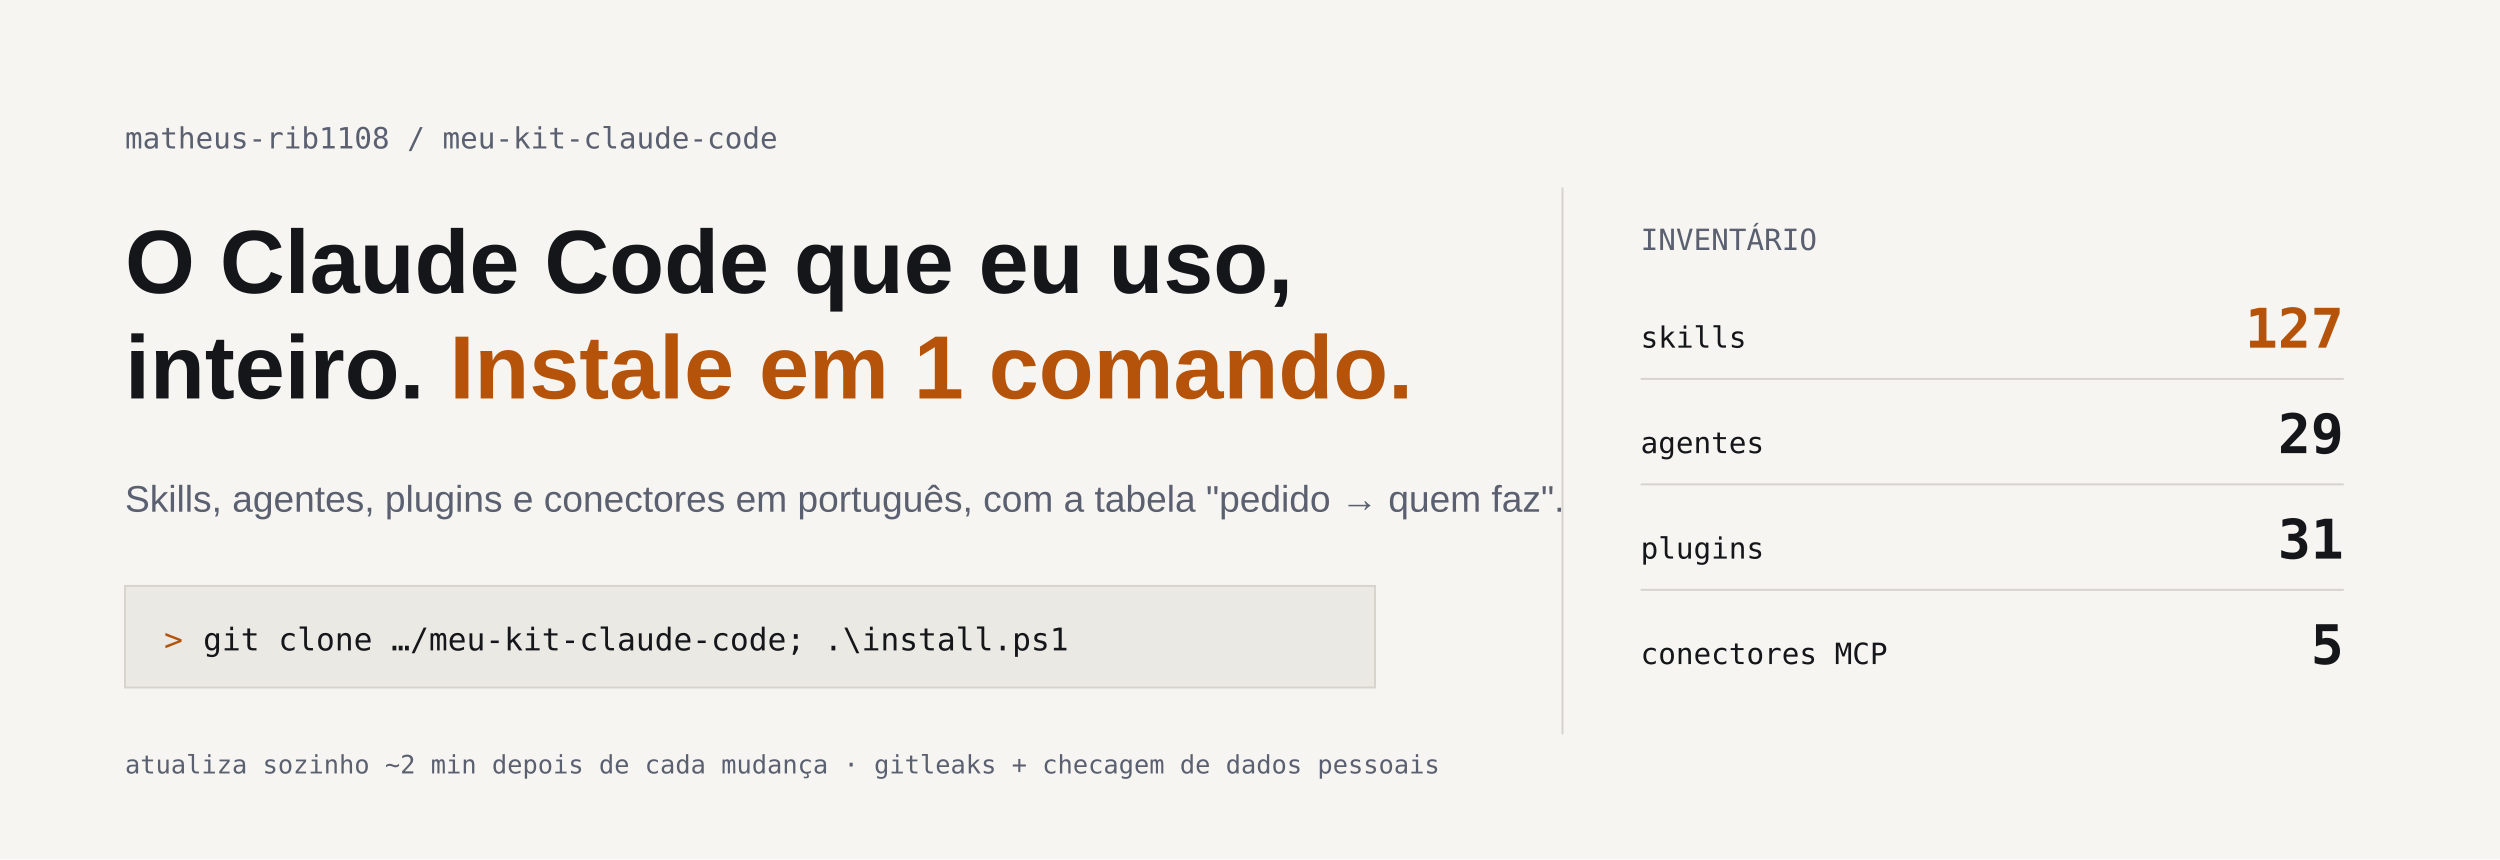
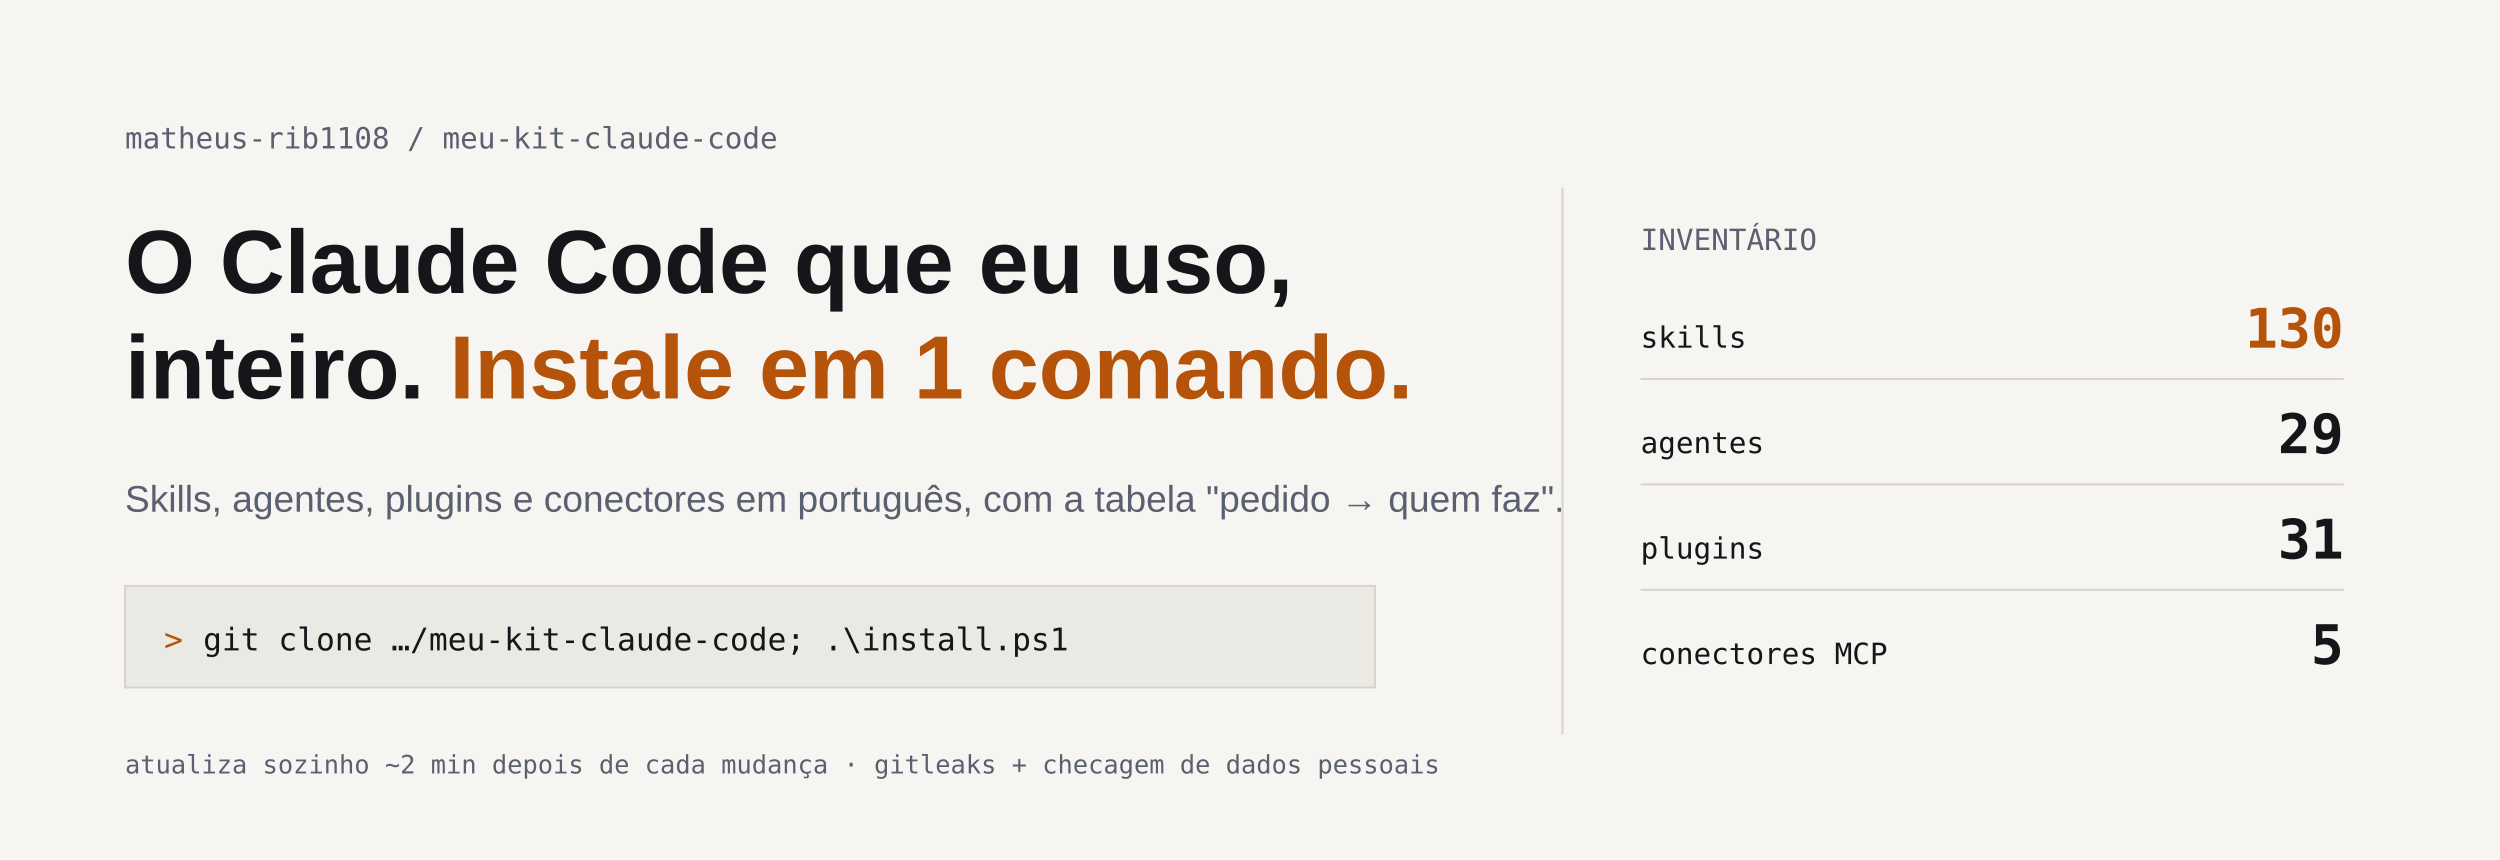
- <svg xmlns="http://www.w3.org/2000/svg" viewBox="0 0 1280 440" width="1280" height="440" role="img" aria-label="Meu kit do Claude Code: 127 skills, 29 agentes, 31 plugins, 5 conectores MCP">
+ <svg xmlns="http://www.w3.org/2000/svg" viewBox="0 0 1280 440" width="1280" height="440" role="img" aria-label="Meu kit do Claude Code: 130 skills, 29 agentes, 31 plugins, 5 conectores MCP">
  <rect width="1280" height="440" fill="#f6f5f2" />
  <text x="64" y="76" font-family="'JetBrains Mono','Cascadia Code',Consolas,'DejaVu Sans Mono',monospace" font-size="15" fill="#5b6070">matheus-rib1108 / meu-kit-claude-code</text>
  <text x="64" y="150" font-family="'Inter Tight','Segoe UI','Helvetica Neue',Arial,sans-serif" font-size="46" font-weight="700" fill="#14161a">O Claude Code que eu uso,</text>
  <text x="64" y="204" font-family="'Inter Tight','Segoe UI','Helvetica Neue',Arial,sans-serif" font-size="46" font-weight="700" fill="#14161a">inteiro. <tspan fill="#b45309">Instale em 1 comando.</tspan>
  </text>
  <text x="64" y="262" font-family="'Inter Tight','Segoe UI','Helvetica Neue',Arial,sans-serif" font-size="19" fill="#5b6070">Skills, agentes, plugins e conectores em português, com a tabela "pedido → quem faz".</text>
  <rect x="64" y="300" width="640" height="52" fill="#ebe9e4" stroke="#d6d3cc" />
  <text x="84" y="333" font-family="'JetBrains Mono','Cascadia Code',Consolas,'DejaVu Sans Mono',monospace" font-size="16" fill="#b45309">&gt;</text>
  <text x="104" y="333" font-family="'JetBrains Mono','Cascadia Code',Consolas,'DejaVu Sans Mono',monospace" font-size="16" fill="#14161a">git clone …/meu-kit-claude-code; .\install.ps1</text>
  <text x="64" y="396" font-family="'JetBrains Mono','Cascadia Code',Consolas,'DejaVu Sans Mono',monospace" font-size="13" fill="#5b6070">atualiza sozinho ~2 min depois de cada mudança · gitleaks + checagem de dados pessoais</text>
  <line x1="800" y1="96" x2="800" y2="376" stroke="#d6d3cc" />
  <text x="840" y="128" font-family="'JetBrains Mono','Cascadia Code',Consolas,'DejaVu Sans Mono',monospace" font-size="15" fill="#5b6070">INVENTÁRIO</text>
  <text x="840" y="178" font-family="'JetBrains Mono','Cascadia Code',Consolas,'DejaVu Sans Mono',monospace" font-size="15" fill="#14161a">skills</text>
-   <text x="1200" y="178" text-anchor="end" font-family="'JetBrains Mono','Cascadia Code',Consolas,'DejaVu Sans Mono',monospace" font-size="28" font-weight="700" fill="#b45309">127</text>
+   <text x="1200" y="178" text-anchor="end" font-family="'JetBrains Mono','Cascadia Code',Consolas,'DejaVu Sans Mono',monospace" font-size="28" font-weight="700" fill="#b45309">130</text>
  <line x1="840" y1="194" x2="1200" y2="194" stroke="#d6d3cc" />
  <text x="840" y="232" font-family="'JetBrains Mono','Cascadia Code',Consolas,'DejaVu Sans Mono',monospace" font-size="15" fill="#14161a">agentes</text>
  <text x="1200" y="232" text-anchor="end" font-family="'JetBrains Mono','Cascadia Code',Consolas,'DejaVu Sans Mono',monospace" font-size="28" font-weight="700" fill="#14161a">29</text>
  <line x1="840" y1="248" x2="1200" y2="248" stroke="#d6d3cc" />
  <text x="840" y="286" font-family="'JetBrains Mono','Cascadia Code',Consolas,'DejaVu Sans Mono',monospace" font-size="15" fill="#14161a">plugins</text>
  <text x="1200" y="286" text-anchor="end" font-family="'JetBrains Mono','Cascadia Code',Consolas,'DejaVu Sans Mono',monospace" font-size="28" font-weight="700" fill="#14161a">31</text>
  <line x1="840" y1="302" x2="1200" y2="302" stroke="#d6d3cc" />
  <text x="840" y="340" font-family="'JetBrains Mono','Cascadia Code',Consolas,'DejaVu Sans Mono',monospace" font-size="15" fill="#14161a">conectores MCP</text>
  <text x="1200" y="340" text-anchor="end" font-family="'JetBrains Mono','Cascadia Code',Consolas,'DejaVu Sans Mono',monospace" font-size="28" font-weight="700" fill="#14161a">5</text>
</svg>
